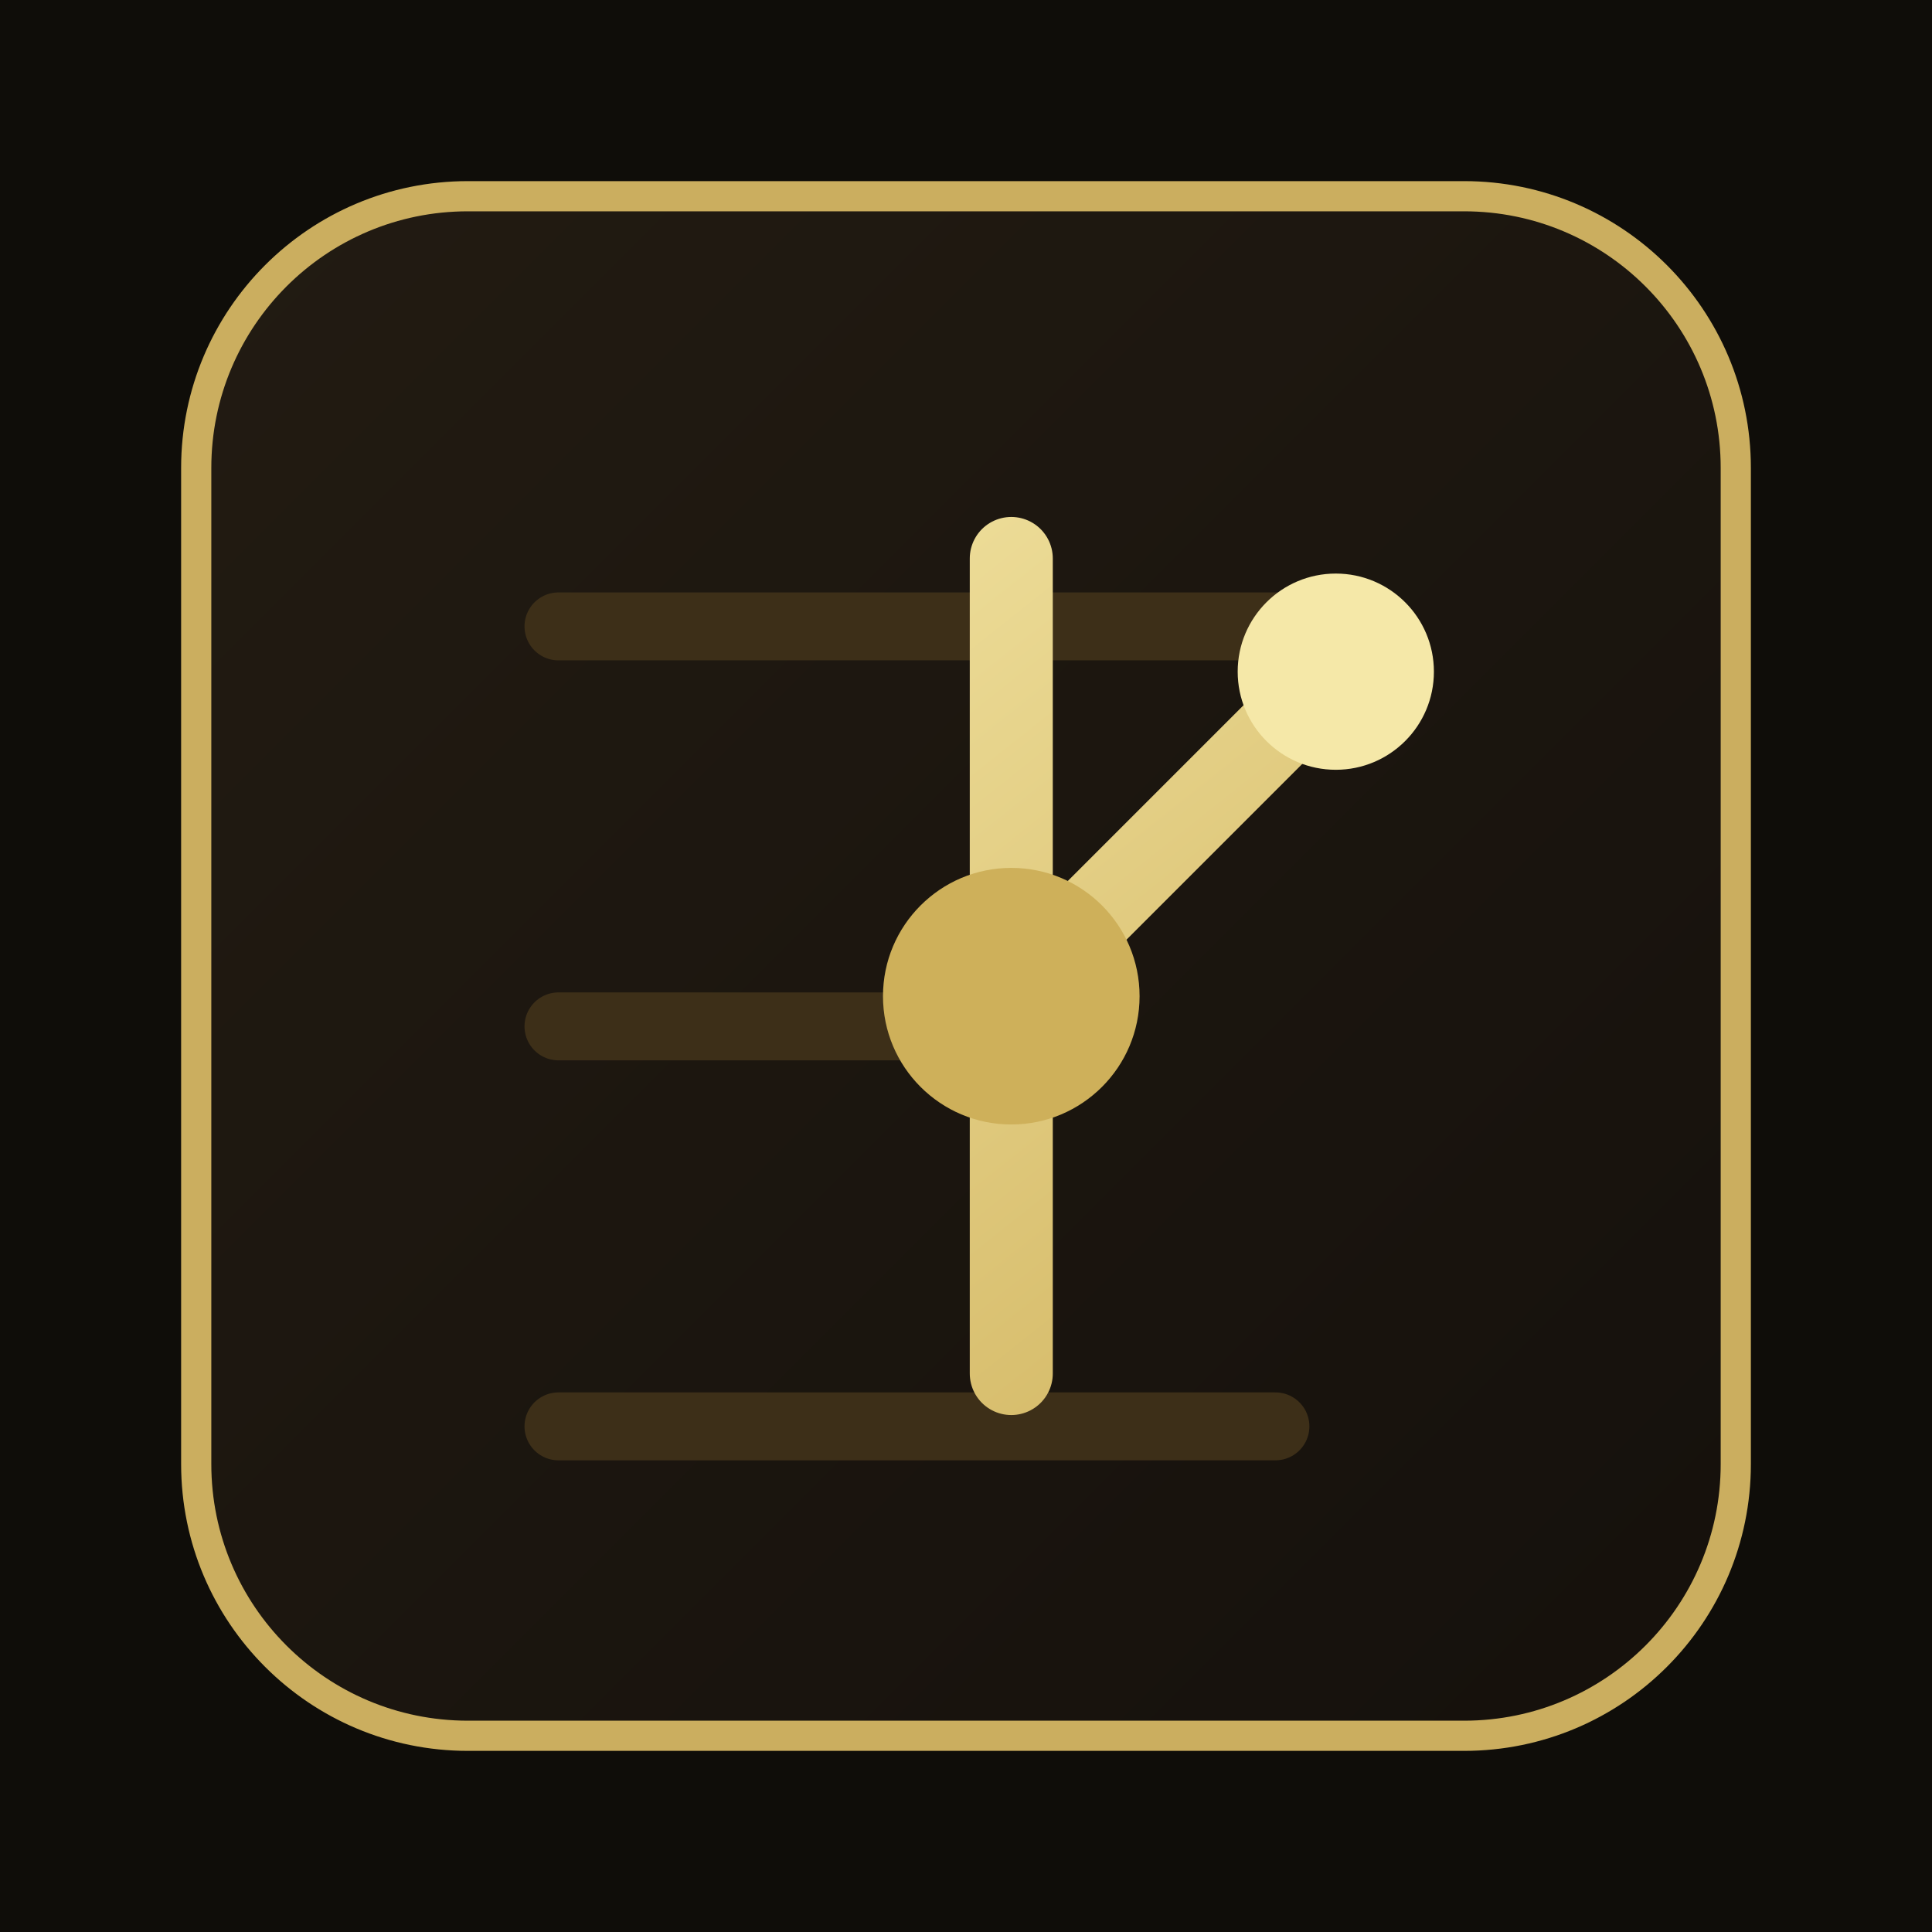
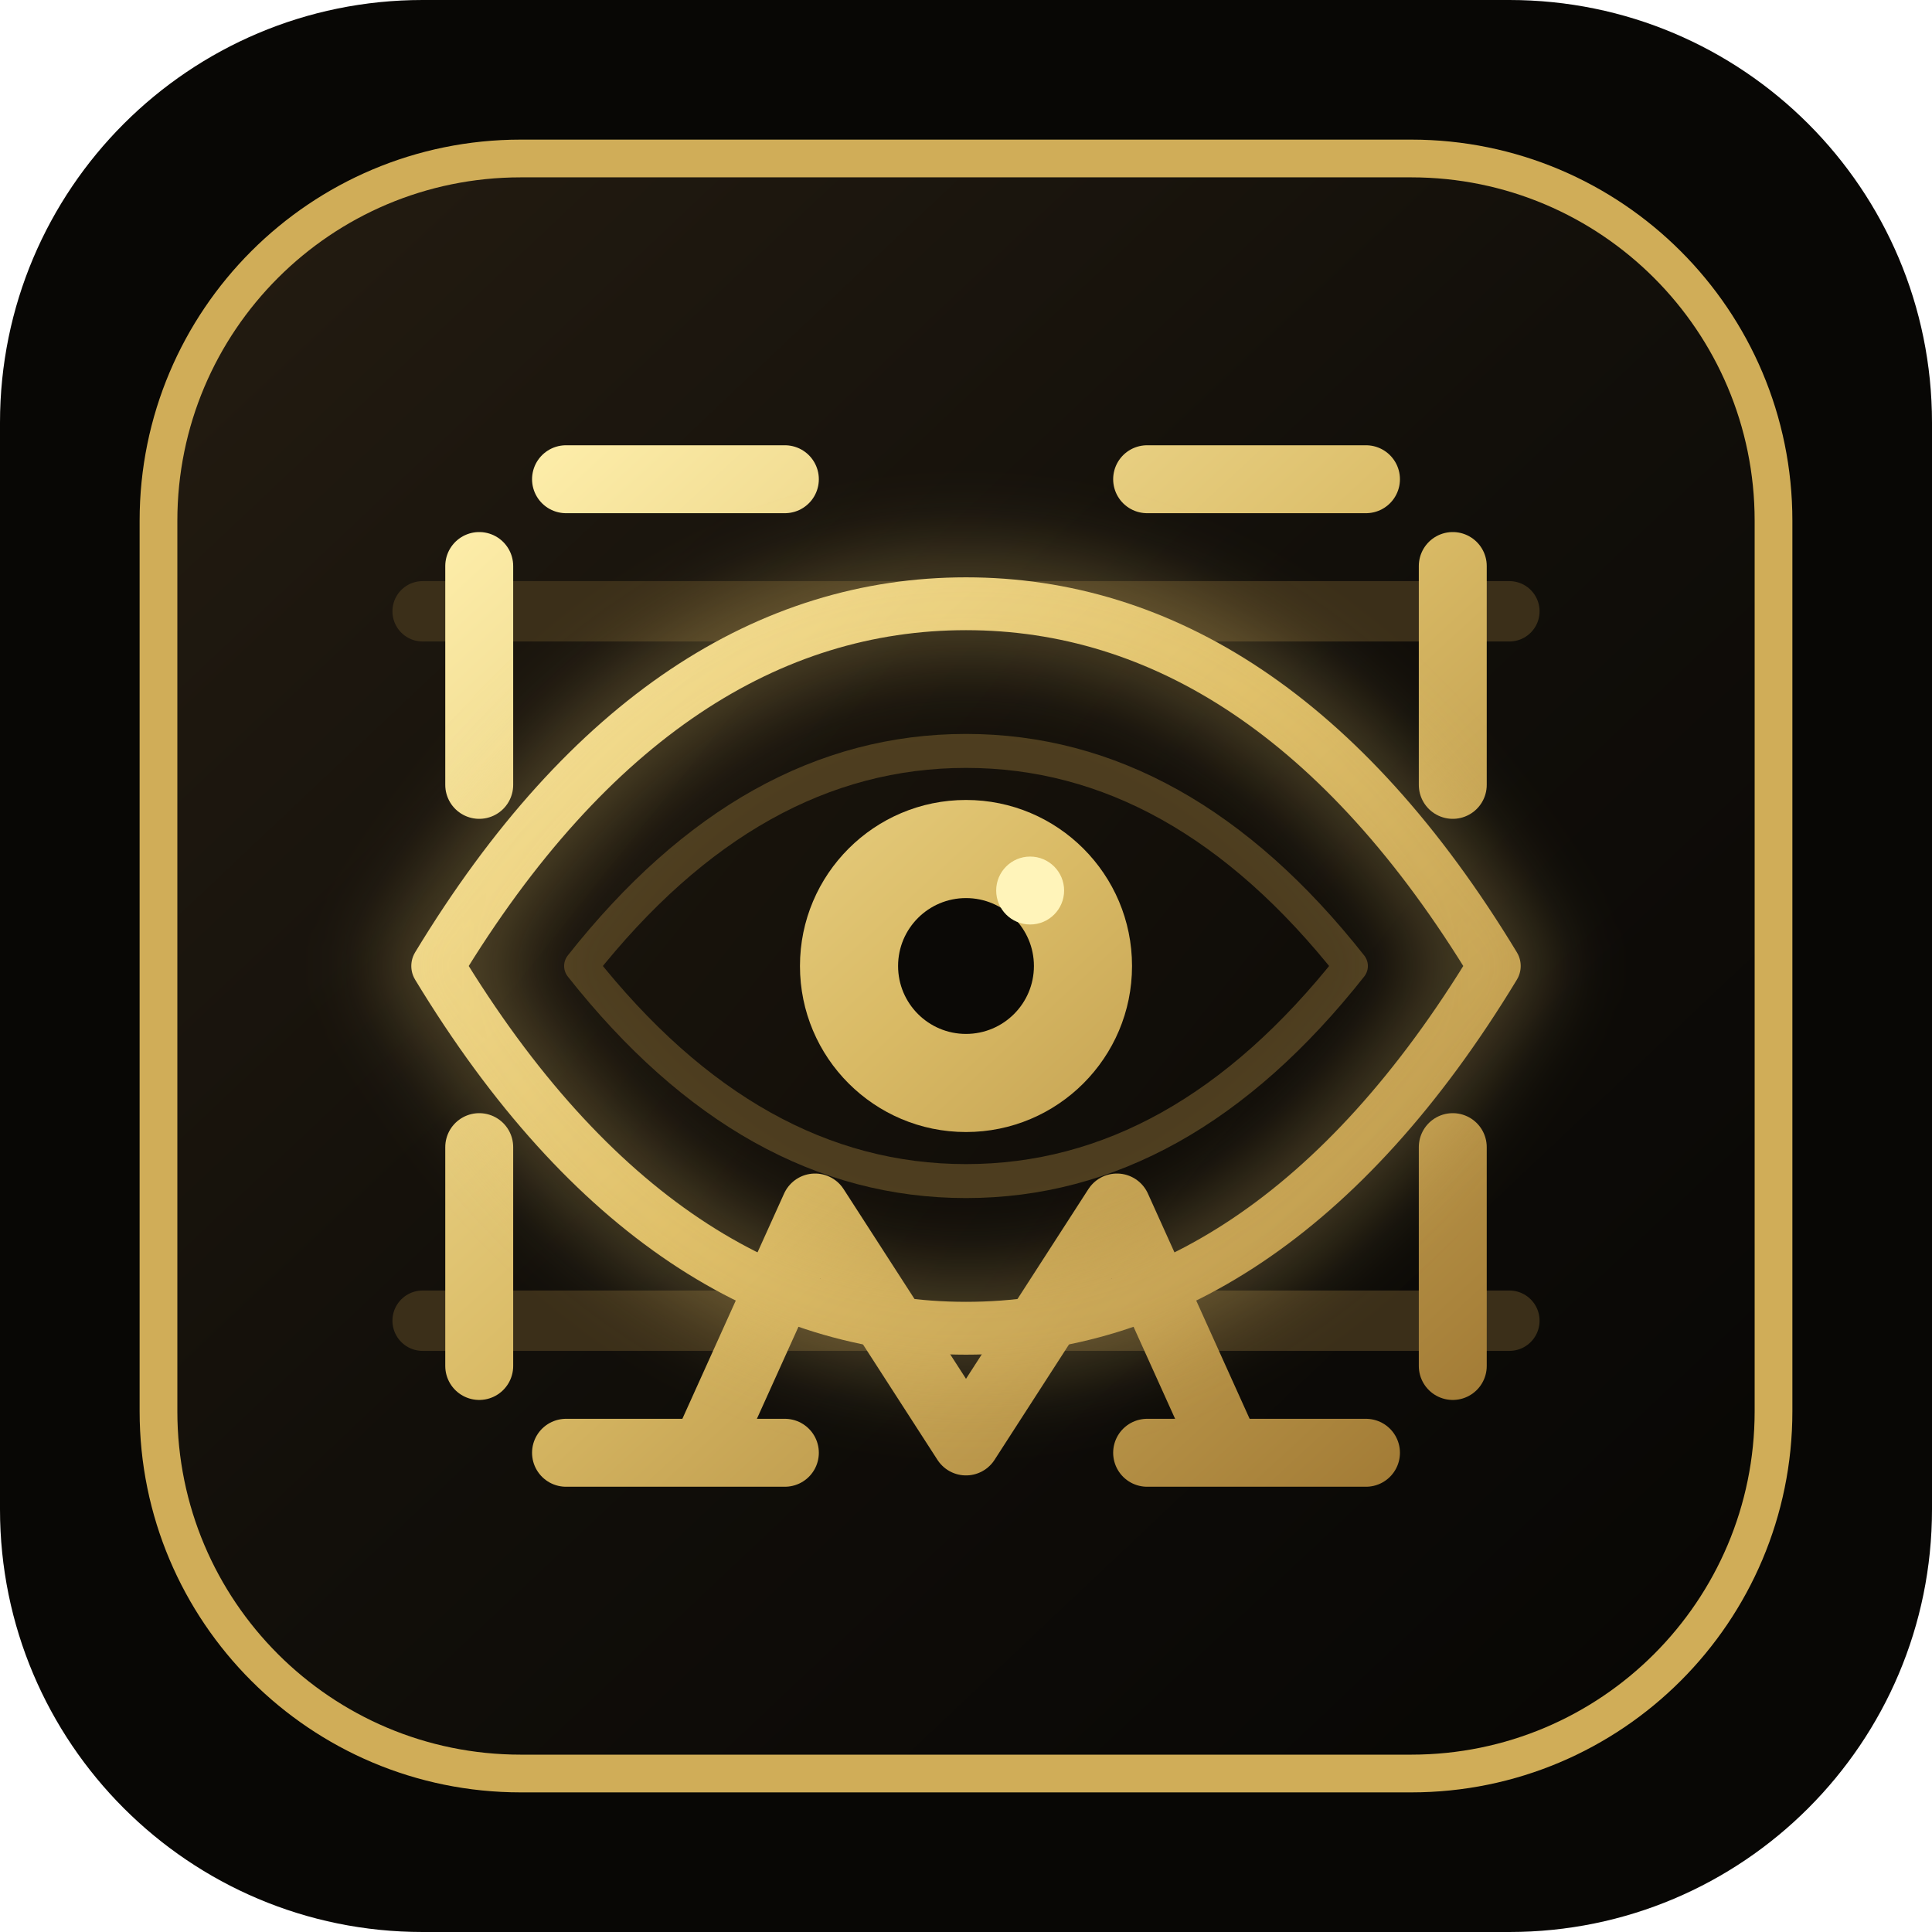
<svg xmlns="http://www.w3.org/2000/svg" viewBox="0 0 512 512" fill="none">
  <defs>
-     <linearGradient id="frame" x1="60" y1="60" x2="512" y2="512" gradientUnits="userSpaceOnUse">
-       <stop stop-color="#221b12" />
-       <stop offset="1" stop-color="#130f0b" />
+     <linearGradient id="watchBg" x1="54" y1="42" x2="458" y2="470" gradientUnits="userSpaceOnUse">
+       <stop stop-color="#241c11" />
+       <stop offset="0.48" stop-color="#120f0a" />
+       <stop offset="1" stop-color="#070604" />
    </linearGradient>
-     <linearGradient id="glyph" x1="160" y1="110" x2="390" y2="400" gradientUnits="userSpaceOnUse">
-       <stop stop-color="#F5E8A8" />
-       <stop offset="1" stop-color="#CEB05A" />
+     <linearGradient id="watchGold" x1="128" y1="120" x2="390" y2="404" gradientUnits="userSpaceOnUse">
+       <stop stop-color="#fff0ad" />
+       <stop offset="0.48" stop-color="#d9ba65" />
+       <stop offset="1" stop-color="#9c7430" />
    </linearGradient>
+     <linearGradient id="watchGlass" x1="122" y1="142" x2="390" y2="356" gradientUnits="userSpaceOnUse">
+       <stop stop-color="#1d170e" />
+       <stop offset="1" stop-color="#0b0906" />
+     </linearGradient>
+     <filter id="watchGlow" x="58" y="72" width="396" height="364" color-interpolation-filters="sRGB" filterUnits="userSpaceOnUse">
+       <feGaussianBlur stdDeviation="10" />
+     </filter>
  </defs>
-   <rect width="512" height="512" fill="#0F0D09" />
-   <rect x="52" y="52" width="408" height="408" rx="72" fill="url(#frame)" stroke="#CBAE5F" stroke-width="8" />
-   <path d="M148 166h216" stroke="#3d2f18" stroke-width="18" stroke-linecap="round" />
-   <path d="M148 272h130" stroke="#3d2f18" stroke-width="18" stroke-linecap="round" />
-   <path d="M148 378h190" stroke="#3d2f18" stroke-width="18" stroke-linecap="round" />
-   <path d="M268 148v216" stroke="url(#glyph)" stroke-width="22" stroke-linecap="round" />
-   <path d="M268 264 l86-86" stroke="url(#glyph)" stroke-width="22" stroke-linecap="round" />
-   <circle cx="354" cy="178" r="26" fill="#F5E8A8" />
-   <circle cx="268" cy="264" r="34" fill="#CEB05A" />
+   <rect width="512" height="512" rx="112" fill="#080705" />
+   <rect x="42" y="42" width="428" height="428" rx="96" fill="url(#watchBg)" stroke="#d0ad58" stroke-width="10" />
+   <path d="M112 162h288M112 350h288" stroke="#3b2f19" stroke-width="16" stroke-linecap="round" />
+   <path d="M116 256c40-66 88-96 140-96s100 30 140 96c-40 66-88 96-140 96s-100-30-140-96Z" fill="url(#watchGlass)" stroke="url(#watchGold)" stroke-width="14" stroke-linejoin="round" />
+   <path d="M154 256c30-38 64-57 102-57s72 19 102 57c-30 38-64 57-102 57s-72-19-102-57Z" stroke="#4d3d1f" stroke-width="9" stroke-linejoin="round" />
+   <circle cx="256" cy="256" r="44" fill="url(#watchGold)" />
+   <circle cx="256" cy="256" r="18" fill="#0b0906" />
+   <circle cx="273" cy="236" r="9" fill="#fff4ba" />
+   <path d="M150 127h58M127 150v58M304 127h58M385 150v58M127 304v58M150 385h58M385 304v58M304 385h58" stroke="url(#watchGold)" stroke-width="18" stroke-linecap="round" />
+   <path d="M188 382l28-62 40 62 40-62 28 62" stroke="url(#watchGold)" stroke-width="18" stroke-linecap="round" stroke-linejoin="round" />
+   <path d="M116 256c40-66 88-96 140-96s100 30 140 96c-40 66-88 96-140 96s-100-30-140-96Z" stroke="#f5d77b" stroke-opacity="0.24" stroke-width="28" filter="url(#watchGlow)" />
</svg>
